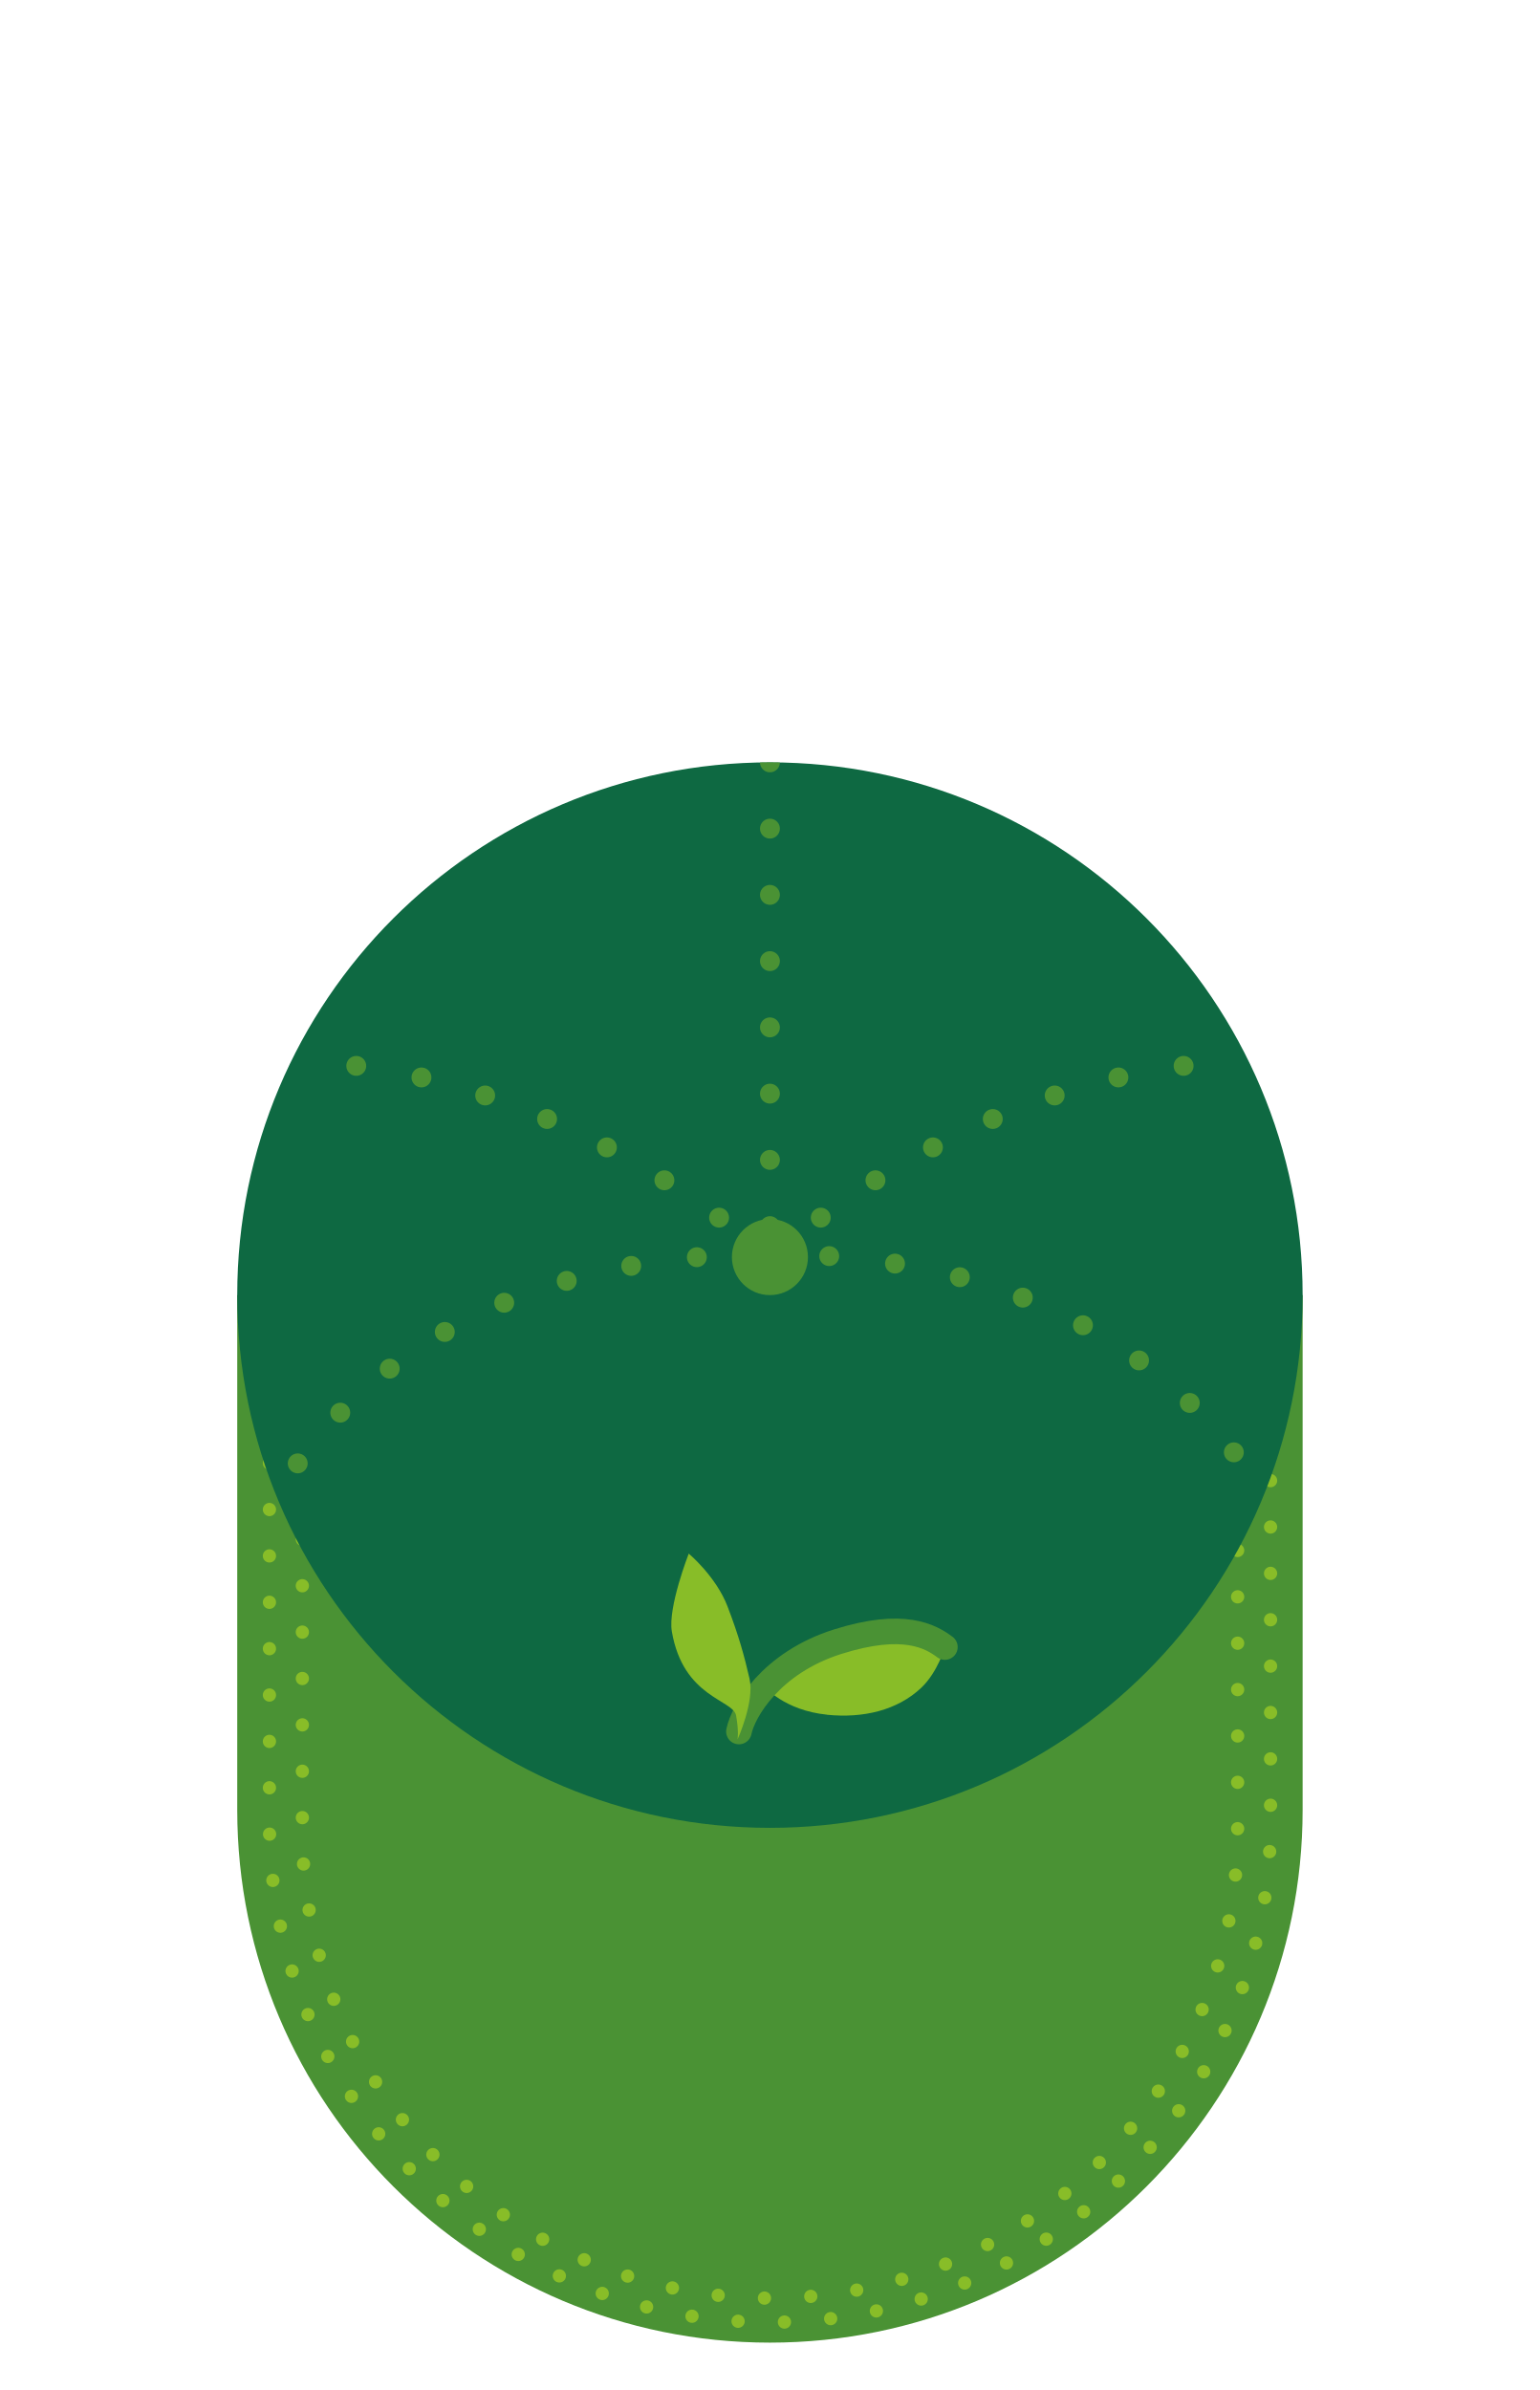
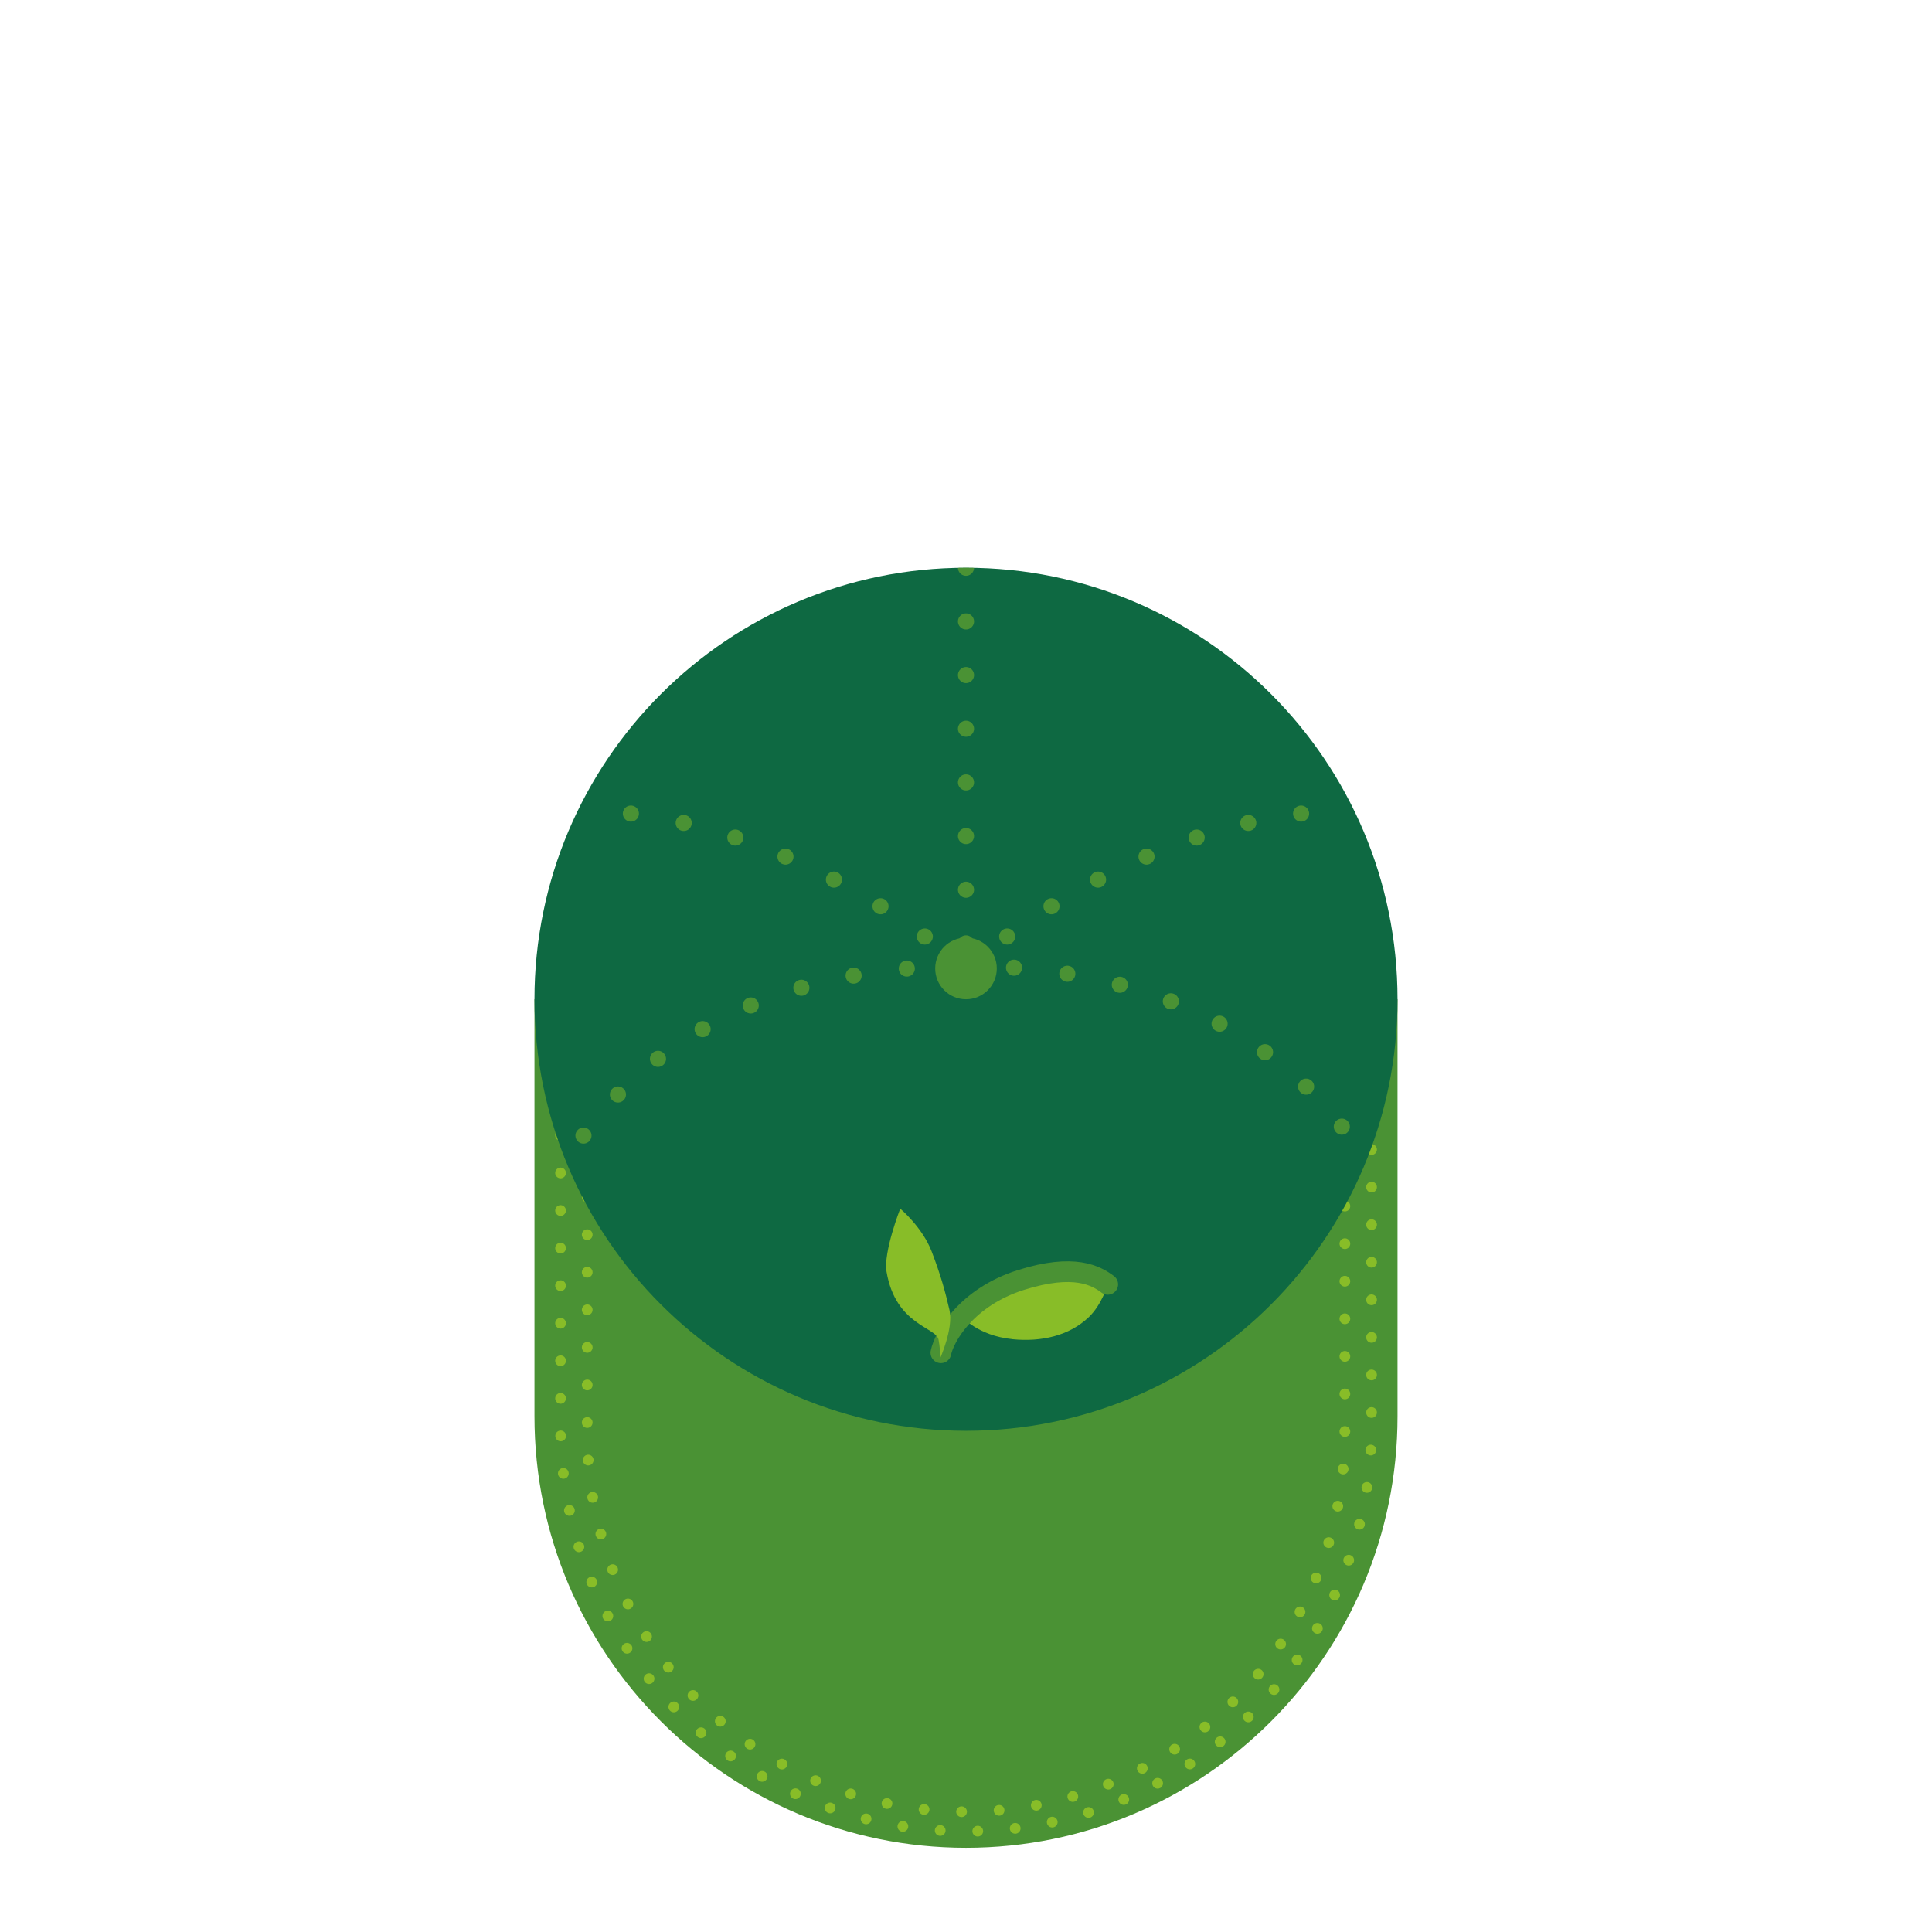
- <svg xmlns="http://www.w3.org/2000/svg" id="pet" viewBox="0 0 232.45 360.74">
-   <defs>
-     <style>.cls-1{fill:#4a9234;}.cls-2{clip-path:url(#clippath-1);}.cls-3{clip-path:url(#clippath);}.cls-4{fill:#88bd28;}.cls-5,.cls-6,.cls-7,.cls-8{fill:none;}.cls-6{stroke-width:3.86px;}.cls-6,.cls-7,.cls-8{stroke-linecap:round;stroke-miterlimit:10;}.cls-6,.cls-8{stroke:#4a9234;}.cls-7{stroke:#88bd28;stroke-dasharray:0 7;stroke-width:2px;}.cls-9{fill:#0e6942;}.cls-8{stroke-dasharray:0 10;stroke-width:3px;}</style>
+ <svg xmlns="http://www.w3.org/2000/svg" id="pet" viewBox="0 0 360 360" version="1.1" width="360" height="360">
+   <defs id="defs10">
+     <style id="style2">.cls-1{fill:#4a9234;}.cls-2{clip-path:url(#clippath-1);}.cls-3{clip-path:url(#clippath);}.cls-4{fill:#88bd28;}.cls-5,.cls-6,.cls-7,.cls-8{fill:none;}.cls-6{stroke-width:3.86px;}.cls-6,.cls-7,.cls-8{stroke-linecap:round;stroke-miterlimit:10;}.cls-6,.cls-8{stroke:#4a9234;}.cls-7{stroke:#88bd28;stroke-dasharray:0 7;stroke-width:2px;}.cls-9{fill:#0e6942;}.cls-8{stroke-dasharray:0 10;stroke-width:3px;}</style>
    <clipPath id="clippath">
-       <path class="cls-5" d="M35.81,195.48H196.63v77.7c0,44.38-36.03,80.41-80.41,80.41h0c-44.38,0-80.41-36.03-80.41-80.41v-77.7h0Z" />
+       <path class="cls-5" d="m 35.81,195.48 h 160.82 v 77.7 c 0,44.38 -36.03,80.41 -80.41,80.41 v 0 c -44.38,0 -80.41,-36.03 -80.41,-80.41 z" id="path4" style="fill:none" />
    </clipPath>
    <clipPath id="clippath-1">
-       <circle class="cls-5" cx="116.22" cy="195.48" r="80.41" />
+       <circle class="cls-5" cx="116.22" cy="195.48" r="80.41" id="circle7" style="fill:none" />
    </clipPath>
  </defs>
-   <path class="cls-1" d="M35.81,195.48H196.63v77.7c0,44.38-36.03,80.41-80.41,80.41h0c-44.38,0-80.41-36.03-80.41-80.41v-77.7h0Z" />
-   <g class="cls-3">
-     <path class="cls-7" d="M191.79,195.48v79.48c0,41.73-33.83,75.56-75.56,75.56h0c-41.73,0-75.56-33.83-75.56-75.56v-79.48" />
-     <path class="cls-7" d="M186.82,213.02v63.27c0,38.99-31.61,70.59-70.59,70.59h0c-38.99,0-70.59-31.61-70.59-70.59v-63.27" />
-   </g>
-   <circle class="cls-9" cx="116.22" cy="195.48" r="80.41" />
-   <g>
-     <path class="cls-4" d="M124.83,258.82c5.45,.55,10.63-.65,14.26-4.1,2.47-2.35,3.55-6.12,3.55-6.12-2.13-1.59-6.19-3.97-16.21-.8-5.18,1.64-8.71,4.2-11.04,6.75,0,0,2.97,3.61,9.45,4.26Z" />
-     <path class="cls-6" d="M142.63,248.6c-2.13-1.59-6.19-3.97-16.21-.8s-14.25,10.46-14.88,13.55" />
-     <path class="cls-4" d="M103.96,234.51s-3.16,8.1-2.55,11.72c1.7,10.03,9.26,10.29,9.7,12.7s.22,3.62,.22,3.62c0,0,2.6-5.72,1.81-9.18-.8-3.45-1.59-6.38-3.32-10.9-1.73-4.52-5.85-7.97-5.85-7.97Z" />
-   </g>
-   <circle class="cls-1" cx="116.22" cy="189.74" r="5.74" />
-   <path class="cls-5" d="M116.22,115.07h0c44.38,0,80.41,36.03,80.41,80.41v50.19H35.81v-50.19c0-44.38,36.03-80.41,80.41-80.41Z" />
-   <g class="cls-2">
-     <path class="cls-8" d="M116.22,190.19c-12.51-11.9-41.96-29.92-72.31-29.92" />
-     <path class="cls-8" d="M35.81,238.59c9.01-26.46,35.04-49.31,80.41-49.31h0c45.37,0,71.4,22.86,80.41,49.31" />
-     <path class="cls-8" d="M116.22,190.19c12.51-11.9,41.96-29.92,72.31-29.92" />
-     <line class="cls-8" x1="116.22" y1="115.07" x2="116.22" y2="190.19" />
+   <g id="g874" transform="translate(63.78,-8.540007)">
+     <path style="fill:#4a9234" id="path12" d="m 35.81,194.74 h 160.82 v 77.7 c 0,44.38 -36.03,80.41 -80.41,80.41 v 0 c -44.38,0 -80.41,-36.03 -80.41,-80.41 z" class="cls-1" />
+     <g transform="translate(0,-0.7399902)" id="g18" clip-path="url(#clippath)" class="cls-3">
+       <path style="fill:none;stroke:#88bd28;stroke-width:2px;stroke-linecap:round;stroke-miterlimit:10;stroke-dasharray:0, 7" id="path14" d="m 191.79,195.48 v 79.48 c 0,41.73 -33.83,75.56 -75.56,75.56 v 0 c -41.73,0 -75.56,-33.83 -75.56,-75.56 v -79.48" class="cls-7" />
+       <path style="fill:none;stroke:#88bd28;stroke-width:2px;stroke-linecap:round;stroke-miterlimit:10;stroke-dasharray:0, 7" id="path16" d="m 186.82,213.02 v 63.27 c 0,38.99 -31.61,70.59 -70.59,70.59 v 0 c -38.99,0 -70.59,-31.61 -70.59,-70.59 v -63.27" class="cls-7" />
+     </g>
+     <circle style="fill:#0e6942" id="circle20" r="80.41" cy="194.74" cx="116.22" class="cls-9" />
+     <g transform="translate(0,-0.7399902)" id="g28">
+       <path style="fill:#88bd28" id="path22" d="m 124.83,258.82 c 5.45,0.55 10.63,-0.65 14.26,-4.1 2.47,-2.35 3.55,-6.12 3.55,-6.12 -2.13,-1.59 -6.19,-3.97 -16.21,-0.8 -5.18,1.64 -8.71,4.2 -11.04,6.75 0,0 2.97,3.61 9.45,4.26 z" class="cls-4" />
+       <path style="fill:none;stroke:#4a9234;stroke-width:3.86px;stroke-linecap:round;stroke-miterlimit:10" id="path24" d="m 142.63,248.6 c -2.13,-1.59 -6.19,-3.97 -16.21,-0.8 -10.02,3.17 -14.25,10.46 -14.88,13.55" class="cls-6" />
+       <path style="fill:#88bd28" id="path26" d="m 103.96,234.51 c 0,0 -3.16,8.1 -2.55,11.72 1.7,10.03 9.26,10.29 9.7,12.7 0.44,2.41 0.22,3.62 0.22,3.62 0,0 2.6,-5.72 1.81,-9.18 -0.8,-3.45 -1.59,-6.38 -3.32,-10.9 -1.73,-4.52 -5.85,-7.97 -5.85,-7.97 z" class="cls-4" />
+     </g>
+     <circle style="fill:#4a9234" id="circle30" r="5.74" cy="189" cx="116.22" class="cls-1" />
+     <path style="fill:none" id="path32" d="m 116.22,114.33 v 0 c 44.38,0 80.41,36.03 80.41,80.41 v 50.19 H 35.81 v -50.19 c 0,-44.38 36.03,-80.41 80.41,-80.41 z" class="cls-5" />
+     <g transform="translate(0,-0.7399902)" id="g42" clip-path="url(#clippath-1)" class="cls-2">
+       <path style="fill:none;stroke:#4a9234;stroke-width:3px;stroke-linecap:round;stroke-miterlimit:10;stroke-dasharray:0, 10" id="path34" d="M 116.22,190.19 C 103.71,178.29 74.26,160.27 43.91,160.27" class="cls-8" />
+       <path style="fill:none;stroke:#4a9234;stroke-width:3px;stroke-linecap:round;stroke-miterlimit:10;stroke-dasharray:0, 10" id="path36" d="m 35.81,238.59 c 9.01,-26.46 35.04,-49.31 80.41,-49.31 v 0 c 45.37,0 71.4,22.86 80.41,49.31" class="cls-8" />
+       <path style="fill:none;stroke:#4a9234;stroke-width:3px;stroke-linecap:round;stroke-miterlimit:10;stroke-dasharray:0, 10" id="path38" d="m 116.22,190.19 c 12.51,-11.9 41.96,-29.92 72.31,-29.92" class="cls-8" />
+       <line style="fill:none;stroke:#4a9234;stroke-width:3px;stroke-linecap:round;stroke-miterlimit:10;stroke-dasharray:0, 10" id="line40" y2="190.19" x2="116.22" y1="115.07" x1="116.22" class="cls-8" />
+     </g>
  </g>
</svg>
